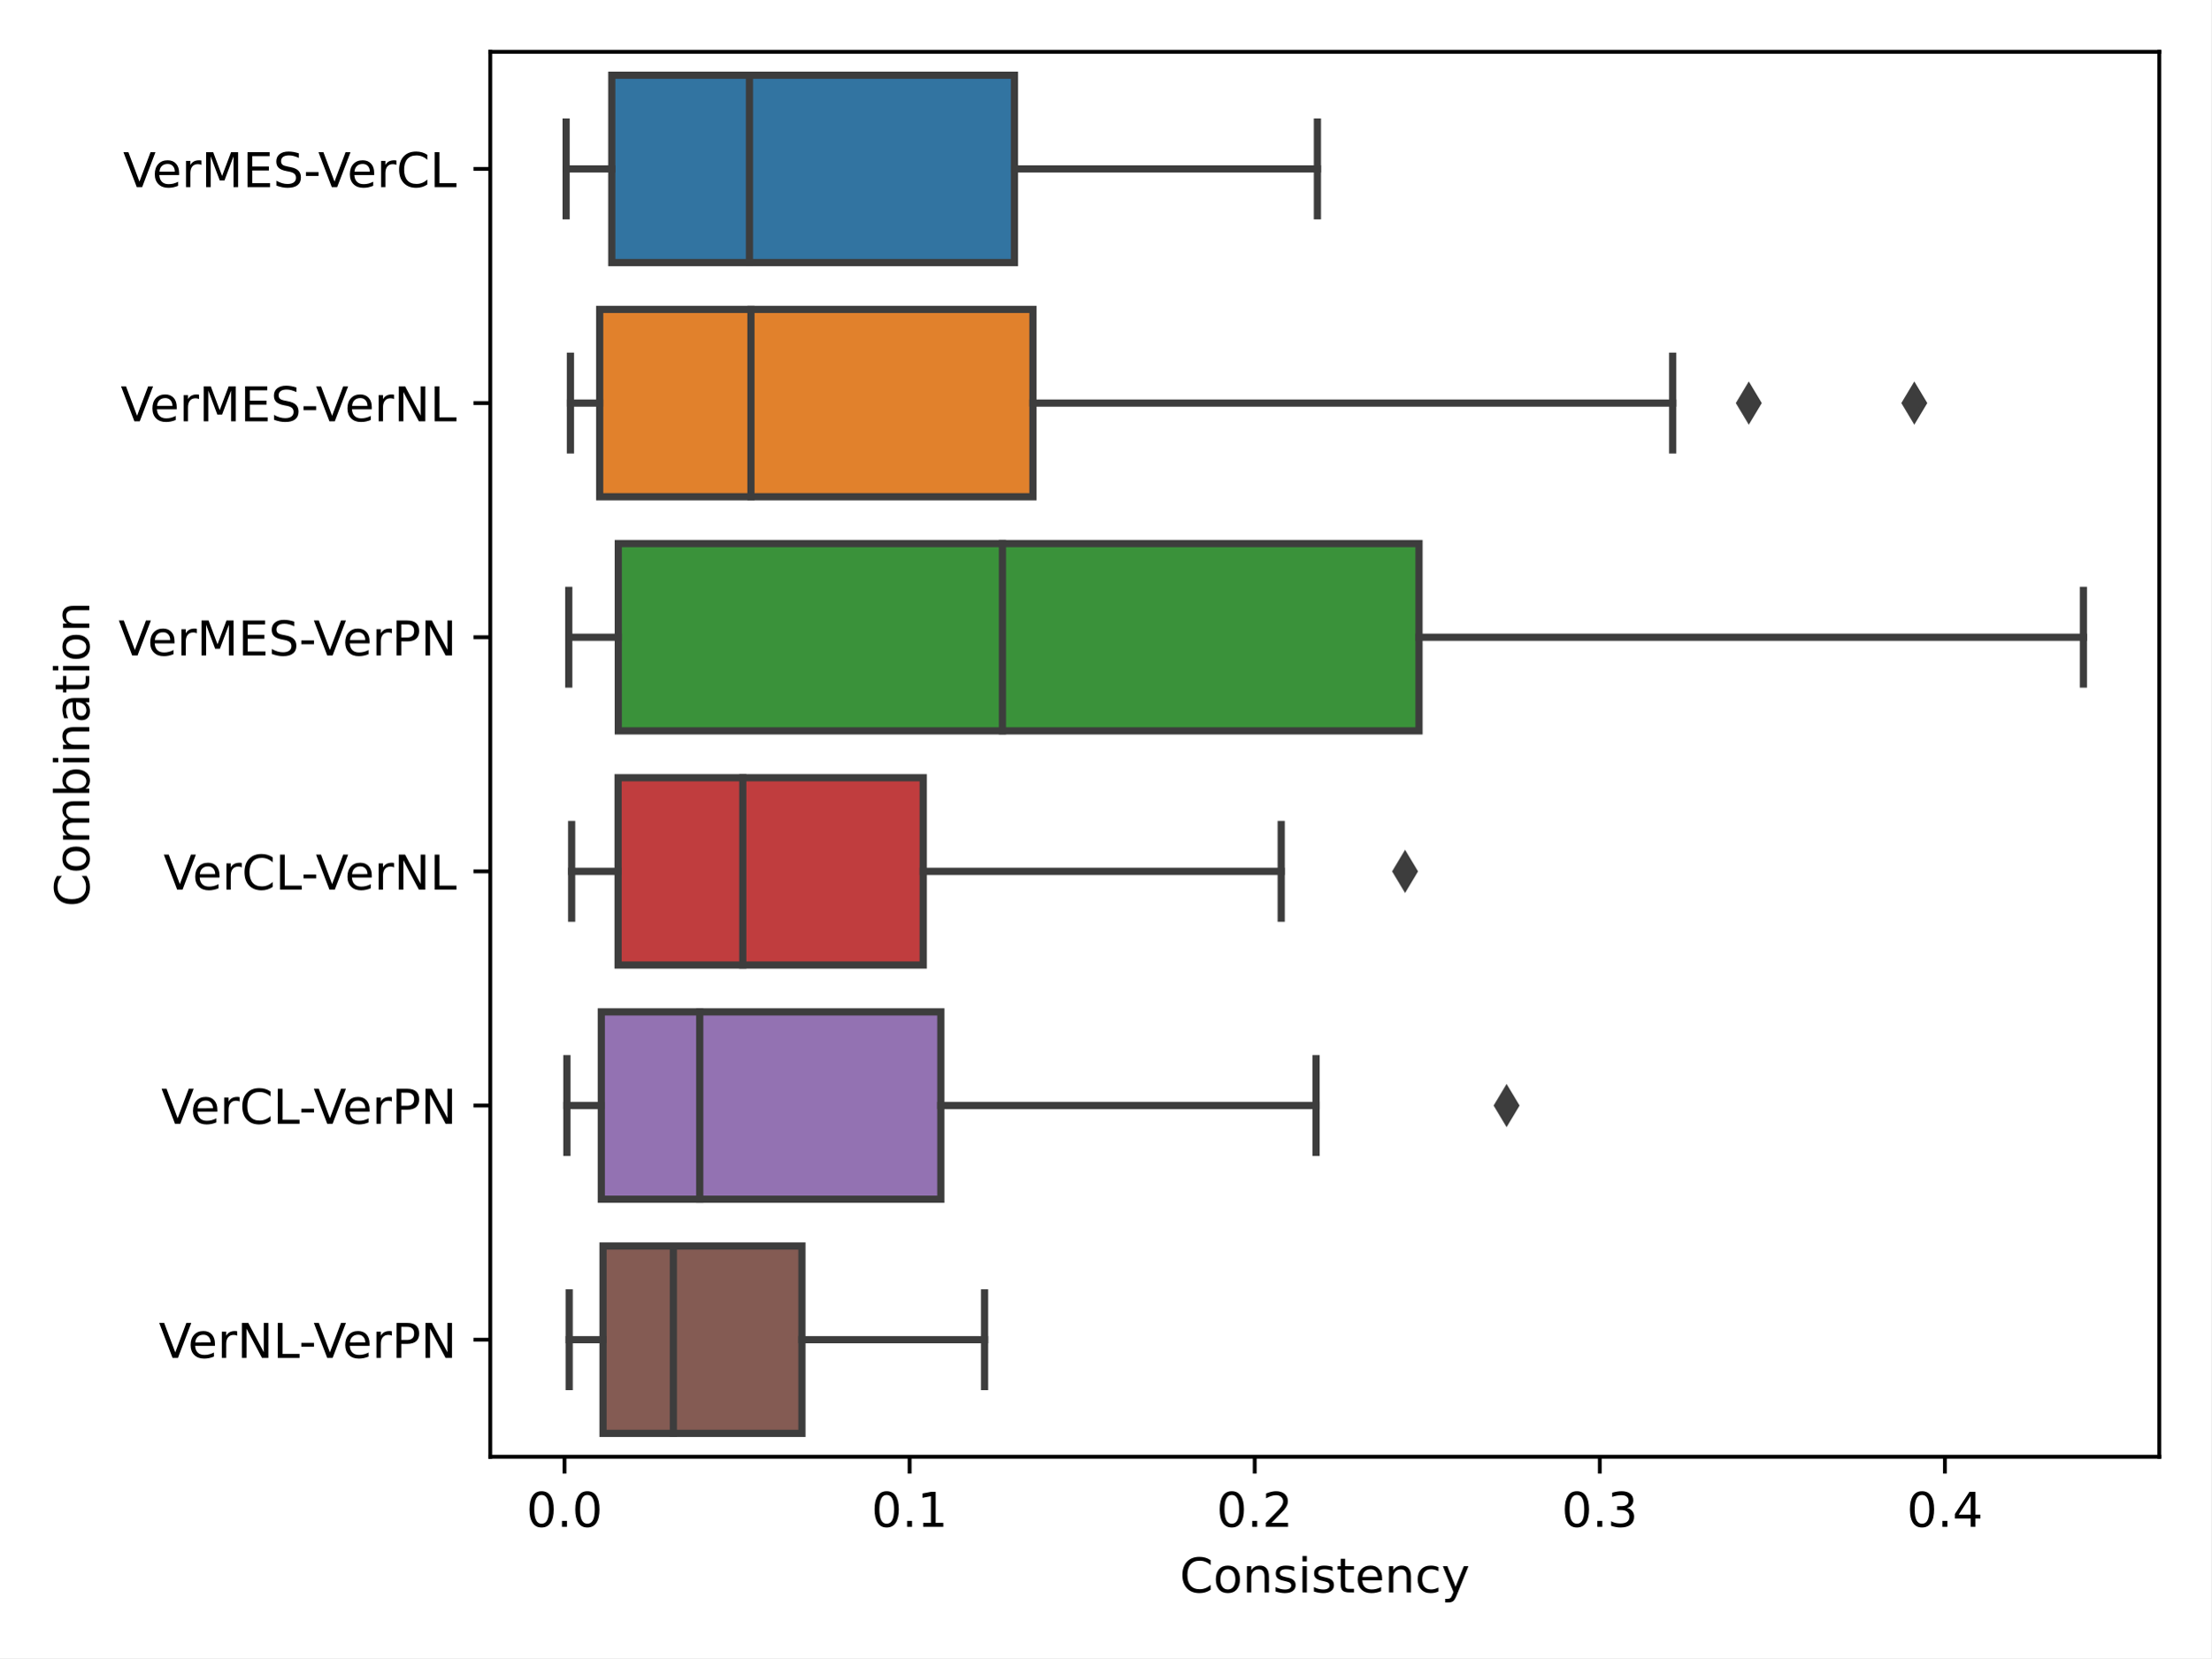
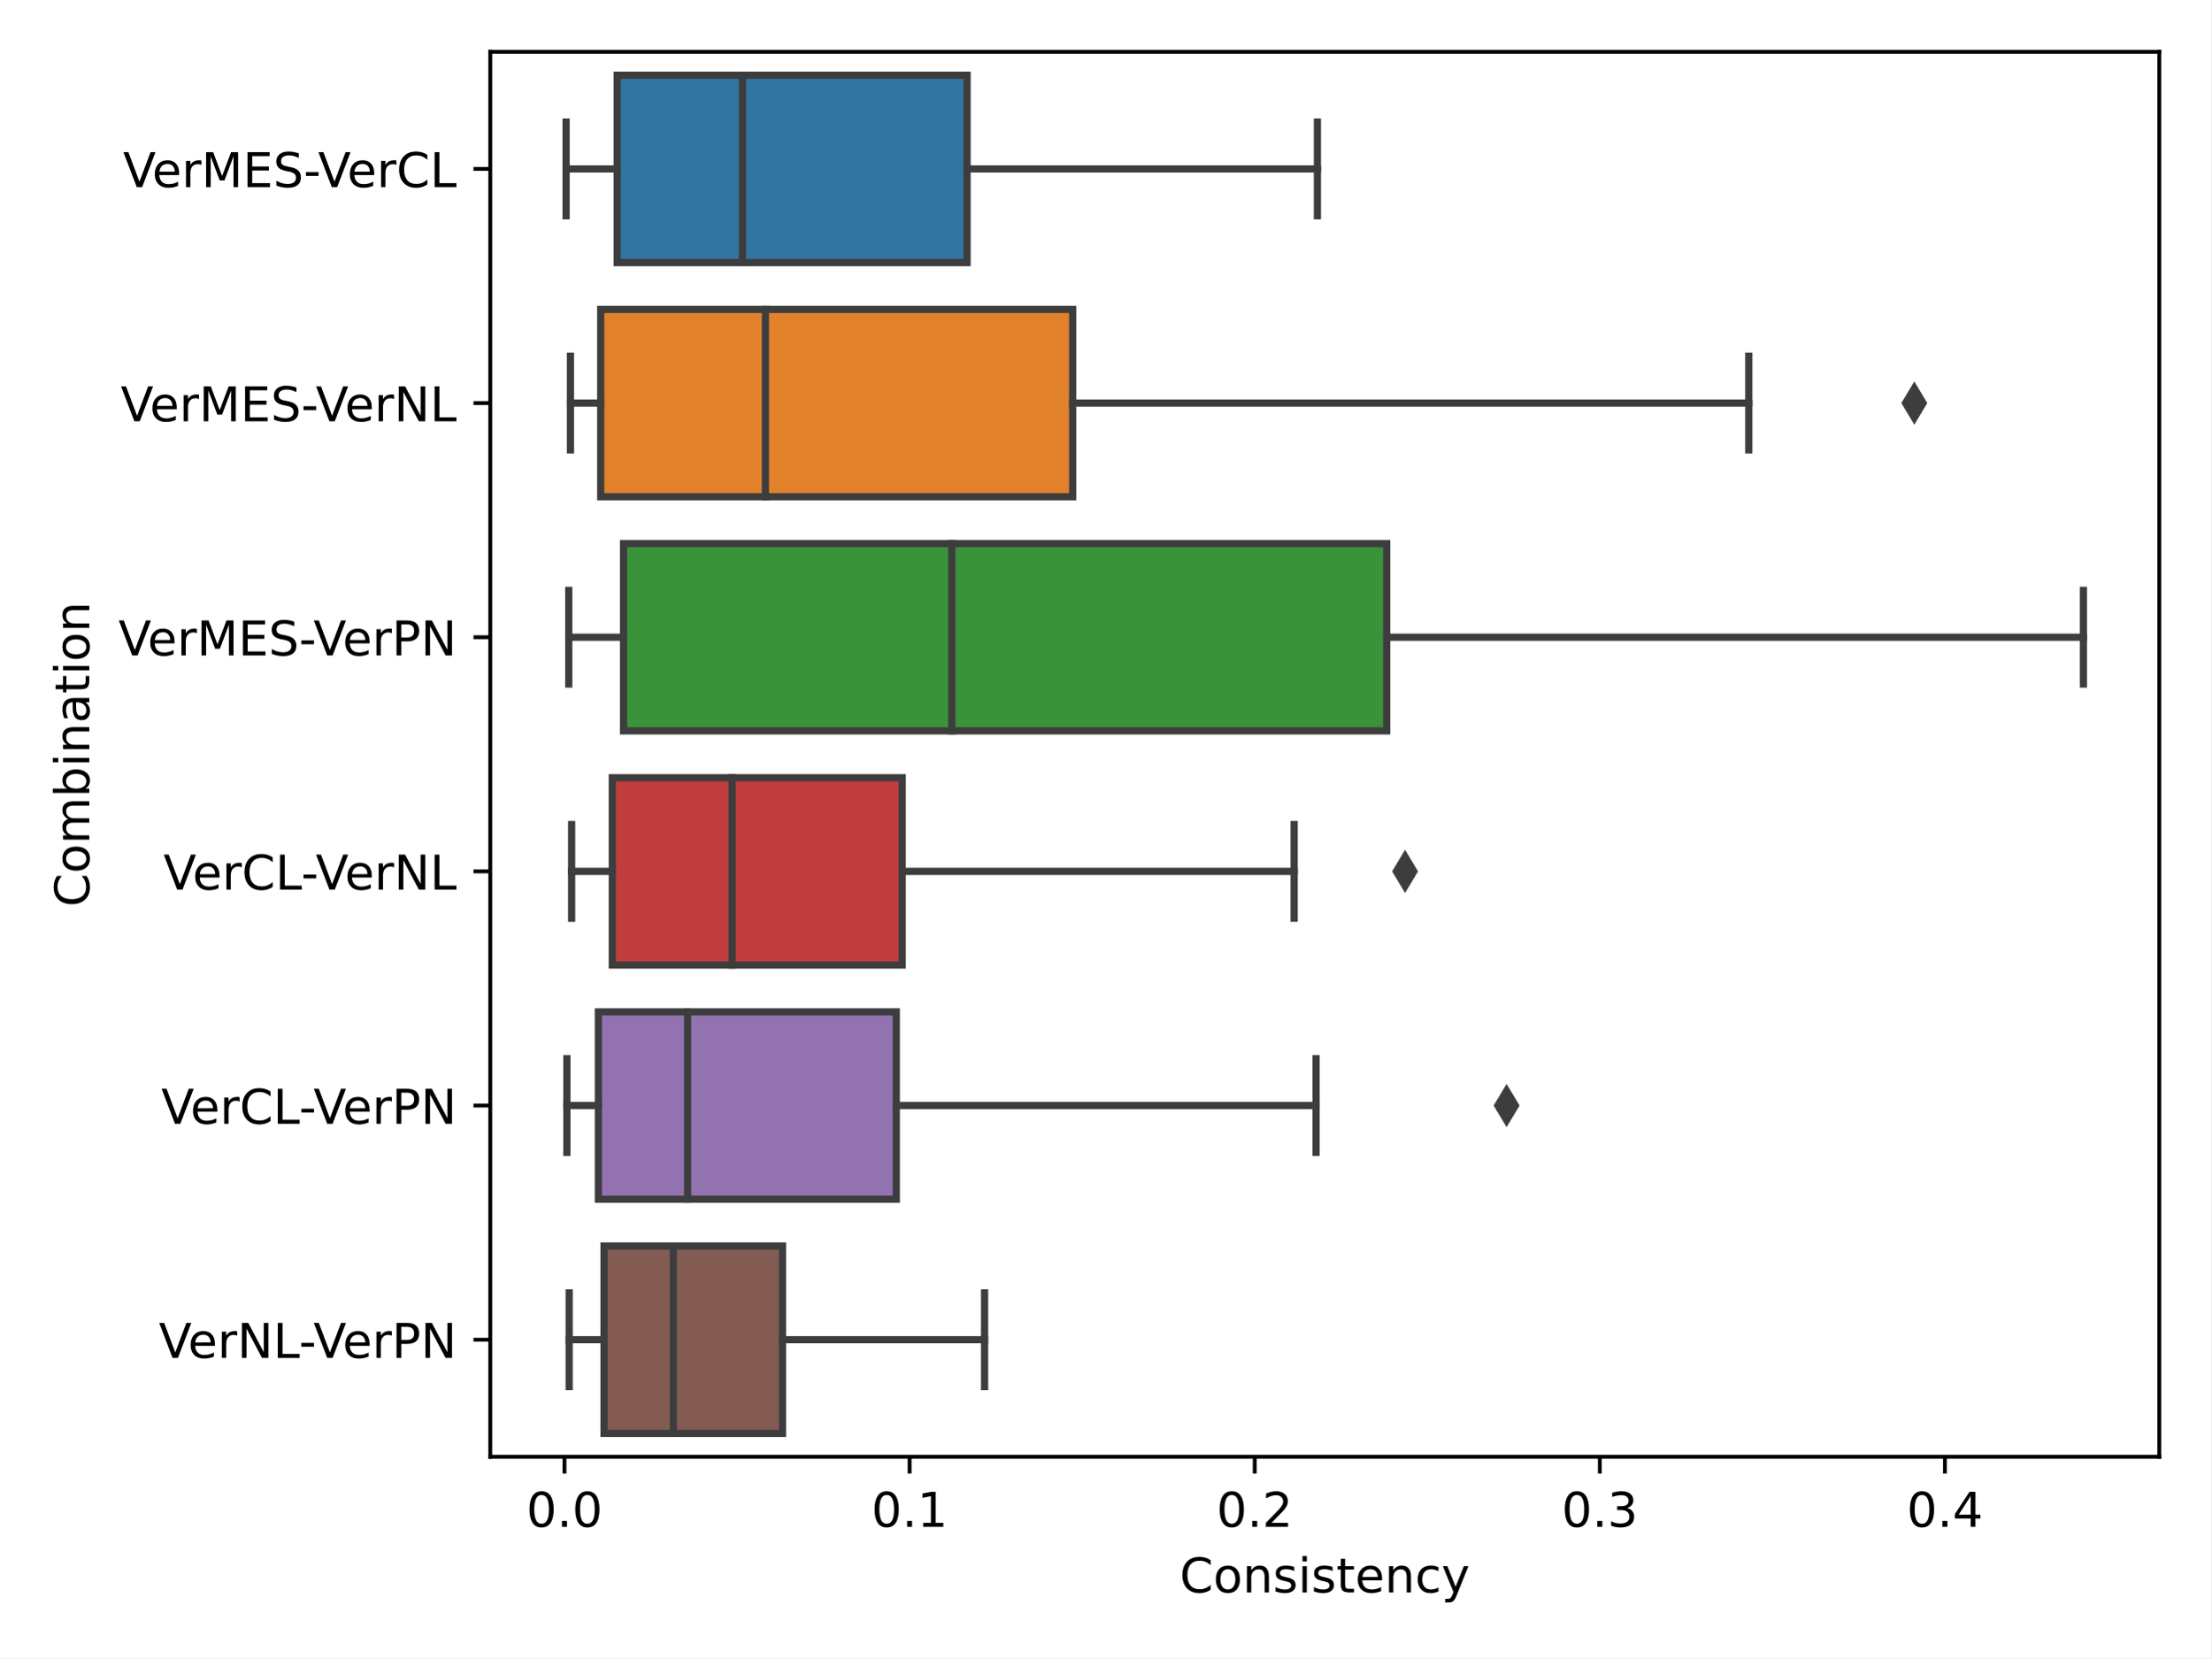
<svg xmlns="http://www.w3.org/2000/svg" xmlns:xlink="http://www.w3.org/1999/xlink" width="460.8pt" height="345.6pt" viewBox="0 0 460.8 345.6" version="1.1">
  <defs>
    <style type="text/css">*{stroke-linejoin: round; stroke-linecap: butt}</style>
  </defs>
  <g id="figure_1">
    <g id="patch_1">
      <path d="M 0 345.6  L 460.8 345.6  L 460.8 0  L 0 0  z " style="fill: #ffffff" />
    </g>
    <g id="axes_1">
      <g id="patch_2">
        <path d="M 102.17 303.64  L 450 303.64  L 450 10.8  L 102.17 10.8  z " style="fill: #ffffff" />
      </g>
      <g id="patch_3">
-         <path d="M 127.49 15.681  L 127.49 54.726  L 211.413 54.726  L 211.413 15.681  L 127.49 15.681  z " clip-path="url(#p54fb8f31ed)" style="fill: #3274a1; stroke: #3d3d3d; stroke-width: 1.5; stroke-linejoin: miter" />
+         <path d="M 128.618 15.681  L 128.618 54.726  L 201.542 54.726  L 201.542 15.681  L 128.618 15.681  z " clip-path="url(#p54fb8f31ed)" style="fill: #3274a1; stroke: #3d3d3d; stroke-width: 1.5; stroke-linejoin: miter" />
      </g>
      <g id="patch_4">
-         <path d="M 124.976 64.487  L 124.976 103.533  L 215.264 103.533  L 215.264 64.487  L 124.976 64.487  z " clip-path="url(#p54fb8f31ed)" style="fill: #e1812c; stroke: #3d3d3d; stroke-width: 1.5; stroke-linejoin: miter" />
+         <path d="M 125.188 64.487  L 125.188 103.533  L 223.544 103.533  L 223.544 64.487  L 125.188 64.487  z " clip-path="url(#p54fb8f31ed)" style="fill: #e1812c; stroke: #3d3d3d; stroke-width: 1.5; stroke-linejoin: miter" />
      </g>
      <g id="patch_5">
-         <path d="M 128.853 113.294  L 128.853 152.339  L 295.725 152.339  L 295.725 113.294  L 128.853 113.294  z " clip-path="url(#p54fb8f31ed)" style="fill: #3a923a; stroke: #3d3d3d; stroke-width: 1.5; stroke-linejoin: miter" />
+         <path d="M 129.942 113.294  L 129.942 152.339  L 288.988 152.339  L 288.988 113.294  L 129.942 113.294  z " clip-path="url(#p54fb8f31ed)" style="fill: #3a923a; stroke: #3d3d3d; stroke-width: 1.5; stroke-linejoin: miter" />
      </g>
      <g id="patch_6">
-         <path d="M 128.81 162.101  L 128.81 201.146  L 192.397 201.146  L 192.397 162.101  L 128.81 162.101  z " clip-path="url(#p54fb8f31ed)" style="fill: #c03d3e; stroke: #3d3d3d; stroke-width: 1.5; stroke-linejoin: miter" />
+         <path d="M 127.605 162.101  L 127.605 201.146  L 188.022 201.146  L 188.022 162.101  L 127.605 162.101  z " clip-path="url(#p54fb8f31ed)" style="fill: #c03d3e; stroke: #3d3d3d; stroke-width: 1.5; stroke-linejoin: miter" />
      </g>
      <g id="patch_7">
-         <path d="M 125.311 210.907  L 125.311 249.953  L 196.069 249.953  L 196.069 210.907  L 125.311 210.907  z " clip-path="url(#p54fb8f31ed)" style="fill: #9372b2; stroke: #3d3d3d; stroke-width: 1.5; stroke-linejoin: miter" />
+         <path d="M 124.698 210.907  L 124.698 249.953  L 186.789 249.953  L 186.789 210.907  L 124.698 210.907  z " clip-path="url(#p54fb8f31ed)" style="fill: #9372b2; stroke: #3d3d3d; stroke-width: 1.5; stroke-linejoin: miter" />
      </g>
      <g id="patch_8">
-         <path d="M 125.67 259.714  L 125.67 298.759  L 167.121 298.759  L 167.121 259.714  L 125.67 259.714  z " clip-path="url(#p54fb8f31ed)" style="fill: #845b53; stroke: #3d3d3d; stroke-width: 1.5; stroke-linejoin: miter" />
+         <path d="M 125.879 259.714  L 125.879 298.759  L 163.071 298.759  L 163.071 259.714  L 125.879 259.714  z " clip-path="url(#p54fb8f31ed)" style="fill: #845b53; stroke: #3d3d3d; stroke-width: 1.5; stroke-linejoin: miter" />
      </g>
      <g id="matplotlib.axis_1">
        <g id="xtick_1">
          <g id="line2d_1">
            <defs>
              <path id="m3385fdae1e" d="M 0 0  L 0 3.5  " style="stroke: #000000; stroke-width: 0.8" />
            </defs>
            <g>
              <use xlink:href="#m3385fdae1e" x="117.639" y="303.64" style="stroke: #000000; stroke-width: 0.8" />
            </g>
          </g>
          <g id="text_1">
            <g transform="translate(109.6876 318.2384) scale(0.1 -0.1)">
              <defs>
                <path id="DejaVuSans-30" d="M 2034 4250  Q 1547 4250 1301 3770  Q 1056 3291 1056 2328  Q 1056 1369 1301 889  Q 1547 409 2034 409  Q 2525 409 2770 889  Q 3016 1369 3016 2328  Q 3016 3291 2770 3770  Q 2525 4250 2034 4250  z M 2034 4750  Q 2819 4750 3233 4129  Q 3647 3509 3647 2328  Q 3647 1150 3233 529  Q 2819 -91 2034 -91  Q 1250 -91 836 529  Q 422 1150 422 2328  Q 422 3509 836 4129  Q 1250 4750 2034 4750  z " transform="scale(0.015625)" />
                <path id="DejaVuSans-2e" d="M 684 794  L 1344 794  L 1344 0  L 684 0  L 684 794  z " transform="scale(0.015625)" />
              </defs>
              <use xlink:href="#DejaVuSans-30" />
              <use xlink:href="#DejaVuSans-2e" x="63.623" />
              <use xlink:href="#DejaVuSans-30" x="95.41" />
            </g>
          </g>
        </g>
        <g id="xtick_2">
          <g id="line2d_2">
            <g>
              <use xlink:href="#m3385fdae1e" x="189.562" y="303.64" style="stroke: #000000; stroke-width: 0.8" />
            </g>
          </g>
          <g id="text_2">
            <g transform="translate(181.6104 318.2384) scale(0.1 -0.1)">
              <defs>
                <path id="DejaVuSans-31" d="M 794 531  L 1825 531  L 1825 4091  L 703 3866  L 703 4441  L 1819 4666  L 2450 4666  L 2450 531  L 3481 531  L 3481 0  L 794 0  L 794 531  z " transform="scale(0.015625)" />
              </defs>
              <use xlink:href="#DejaVuSans-30" />
              <use xlink:href="#DejaVuSans-2e" x="63.623" />
              <use xlink:href="#DejaVuSans-31" x="95.41" />
            </g>
          </g>
        </g>
        <g id="xtick_3">
          <g id="line2d_3">
            <g>
              <use xlink:href="#m3385fdae1e" x="261.485" y="303.64" style="stroke: #000000; stroke-width: 0.8" />
            </g>
          </g>
          <g id="text_3">
            <g transform="translate(253.5332 318.2384) scale(0.1 -0.1)">
              <defs>
                <path id="DejaVuSans-32" d="M 1228 531  L 3431 531  L 3431 0  L 469 0  L 469 531  Q 828 903 1448 1529  Q 2069 2156 2228 2338  Q 2531 2678 2651 2914  Q 2772 3150 2772 3378  Q 2772 3750 2511 3984  Q 2250 4219 1831 4219  Q 1534 4219 1204 4116  Q 875 4013 500 3803  L 500 4441  Q 881 4594 1212 4672  Q 1544 4750 1819 4750  Q 2544 4750 2975 4387  Q 3406 4025 3406 3419  Q 3406 3131 3298 2873  Q 3191 2616 2906 2266  Q 2828 2175 2409 1742  Q 1991 1309 1228 531  z " transform="scale(0.015625)" />
              </defs>
              <use xlink:href="#DejaVuSans-30" />
              <use xlink:href="#DejaVuSans-2e" x="63.623" />
              <use xlink:href="#DejaVuSans-32" x="95.41" />
            </g>
          </g>
        </g>
        <g id="xtick_4">
          <g id="line2d_4">
            <g>
              <use xlink:href="#m3385fdae1e" x="333.408" y="303.64" style="stroke: #000000; stroke-width: 0.8" />
            </g>
          </g>
          <g id="text_4">
            <g transform="translate(325.4561 318.2384) scale(0.1 -0.1)">
              <defs>
                <path id="DejaVuSans-33" d="M 2597 2516  Q 3050 2419 3304 2112  Q 3559 1806 3559 1356  Q 3559 666 3084 287  Q 2609 -91 1734 -91  Q 1441 -91 1130 -33  Q 819 25 488 141  L 488 750  Q 750 597 1062 519  Q 1375 441 1716 441  Q 2309 441 2620 675  Q 2931 909 2931 1356  Q 2931 1769 2642 2001  Q 2353 2234 1838 2234  L 1294 2234  L 1294 2753  L 1863 2753  Q 2328 2753 2575 2939  Q 2822 3125 2822 3475  Q 2822 3834 2567 4026  Q 2313 4219 1838 4219  Q 1578 4219 1281 4162  Q 984 4106 628 3988  L 628 4550  Q 988 4650 1302 4700  Q 1616 4750 1894 4750  Q 2613 4750 3031 4423  Q 3450 4097 3450 3541  Q 3450 3153 3228 2886  Q 3006 2619 2597 2516  z " transform="scale(0.015625)" />
              </defs>
              <use xlink:href="#DejaVuSans-30" />
              <use xlink:href="#DejaVuSans-2e" x="63.623" />
              <use xlink:href="#DejaVuSans-33" x="95.41" />
            </g>
          </g>
        </g>
        <g id="xtick_5">
          <g id="line2d_5">
            <g>
              <use xlink:href="#m3385fdae1e" x="405.33" y="303.64" style="stroke: #000000; stroke-width: 0.8" />
            </g>
          </g>
          <g id="text_5">
            <g transform="translate(397.3789 318.2384) scale(0.1 -0.1)">
              <defs>
                <path id="DejaVuSans-34" d="M 2419 4116  L 825 1625  L 2419 1625  L 2419 4116  z M 2253 4666  L 3047 4666  L 3047 1625  L 3713 1625  L 3713 1100  L 3047 1100  L 3047 0  L 2419 0  L 2419 1100  L 313 1100  L 313 1709  L 2253 4666  z " transform="scale(0.015625)" />
              </defs>
              <use xlink:href="#DejaVuSans-30" />
              <use xlink:href="#DejaVuSans-2e" x="63.623" />
              <use xlink:href="#DejaVuSans-34" x="95.41" />
            </g>
          </g>
        </g>
        <g id="text_6">
          <g transform="translate(245.853 331.9166) scale(0.1 -0.1)">
            <defs>
              <path id="DejaVuSans-43" d="M 4122 4306  L 4122 3641  Q 3803 3938 3442 4084  Q 3081 4231 2675 4231  Q 1875 4231 1450 3742  Q 1025 3253 1025 2328  Q 1025 1406 1450 917  Q 1875 428 2675 428  Q 3081 428 3442 575  Q 3803 722 4122 1019  L 4122 359  Q 3791 134 3420 21  Q 3050 -91 2638 -91  Q 1578 -91 968 557  Q 359 1206 359 2328  Q 359 3453 968 4101  Q 1578 4750 2638 4750  Q 3056 4750 3426 4639  Q 3797 4528 4122 4306  z " transform="scale(0.015625)" />
              <path id="DejaVuSans-6f" d="M 1959 3097  Q 1497 3097 1228 2736  Q 959 2375 959 1747  Q 959 1119 1226 758  Q 1494 397 1959 397  Q 2419 397 2687 759  Q 2956 1122 2956 1747  Q 2956 2369 2687 2733  Q 2419 3097 1959 3097  z M 1959 3584  Q 2709 3584 3137 3096  Q 3566 2609 3566 1747  Q 3566 888 3137 398  Q 2709 -91 1959 -91  Q 1206 -91 779 398  Q 353 888 353 1747  Q 353 2609 779 3096  Q 1206 3584 1959 3584  z " transform="scale(0.015625)" />
              <path id="DejaVuSans-6e" d="M 3513 2113  L 3513 0  L 2938 0  L 2938 2094  Q 2938 2591 2744 2837  Q 2550 3084 2163 3084  Q 1697 3084 1428 2787  Q 1159 2491 1159 1978  L 1159 0  L 581 0  L 581 3500  L 1159 3500  L 1159 2956  Q 1366 3272 1645 3428  Q 1925 3584 2291 3584  Q 2894 3584 3203 3211  Q 3513 2838 3513 2113  z " transform="scale(0.015625)" />
              <path id="DejaVuSans-73" d="M 2834 3397  L 2834 2853  Q 2591 2978 2328 3040  Q 2066 3103 1784 3103  Q 1356 3103 1142 2972  Q 928 2841 928 2578  Q 928 2378 1081 2264  Q 1234 2150 1697 2047  L 1894 2003  Q 2506 1872 2764 1633  Q 3022 1394 3022 966  Q 3022 478 2636 193  Q 2250 -91 1575 -91  Q 1294 -91 989 -36  Q 684 19 347 128  L 347 722  Q 666 556 975 473  Q 1284 391 1588 391  Q 1994 391 2212 530  Q 2431 669 2431 922  Q 2431 1156 2273 1281  Q 2116 1406 1581 1522  L 1381 1569  Q 847 1681 609 1914  Q 372 2147 372 2553  Q 372 3047 722 3315  Q 1072 3584 1716 3584  Q 2034 3584 2315 3537  Q 2597 3491 2834 3397  z " transform="scale(0.015625)" />
              <path id="DejaVuSans-69" d="M 603 3500  L 1178 3500  L 1178 0  L 603 0  L 603 3500  z M 603 4863  L 1178 4863  L 1178 4134  L 603 4134  L 603 4863  z " transform="scale(0.015625)" />
              <path id="DejaVuSans-74" d="M 1172 4494  L 1172 3500  L 2356 3500  L 2356 3053  L 1172 3053  L 1172 1153  Q 1172 725 1289 603  Q 1406 481 1766 481  L 2356 481  L 2356 0  L 1766 0  Q 1100 0 847 248  Q 594 497 594 1153  L 594 3053  L 172 3053  L 172 3500  L 594 3500  L 594 4494  L 1172 4494  z " transform="scale(0.015625)" />
              <path id="DejaVuSans-65" d="M 3597 1894  L 3597 1613  L 953 1613  Q 991 1019 1311 708  Q 1631 397 2203 397  Q 2534 397 2845 478  Q 3156 559 3463 722  L 3463 178  Q 3153 47 2828 -22  Q 2503 -91 2169 -91  Q 1331 -91 842 396  Q 353 884 353 1716  Q 353 2575 817 3079  Q 1281 3584 2069 3584  Q 2775 3584 3186 3129  Q 3597 2675 3597 1894  z M 3022 2063  Q 3016 2534 2758 2815  Q 2500 3097 2075 3097  Q 1594 3097 1305 2825  Q 1016 2553 972 2059  L 3022 2063  z " transform="scale(0.015625)" />
              <path id="DejaVuSans-63" d="M 3122 3366  L 3122 2828  Q 2878 2963 2633 3030  Q 2388 3097 2138 3097  Q 1578 3097 1268 2742  Q 959 2388 959 1747  Q 959 1106 1268 751  Q 1578 397 2138 397  Q 2388 397 2633 464  Q 2878 531 3122 666  L 3122 134  Q 2881 22 2623 -34  Q 2366 -91 2075 -91  Q 1284 -91 818 406  Q 353 903 353 1747  Q 353 2603 823 3093  Q 1294 3584 2113 3584  Q 2378 3584 2631 3529  Q 2884 3475 3122 3366  z " transform="scale(0.015625)" />
              <path id="DejaVuSans-79" d="M 2059 -325  Q 1816 -950 1584 -1140  Q 1353 -1331 966 -1331  L 506 -1331  L 506 -850  L 844 -850  Q 1081 -850 1212 -737  Q 1344 -625 1503 -206  L 1606 56  L 191 3500  L 800 3500  L 1894 763  L 2988 3500  L 3597 3500  L 2059 -325  z " transform="scale(0.015625)" />
            </defs>
            <use xlink:href="#DejaVuSans-43" />
            <use xlink:href="#DejaVuSans-6f" x="69.824" />
            <use xlink:href="#DejaVuSans-6e" x="131.006" />
            <use xlink:href="#DejaVuSans-73" x="194.385" />
            <use xlink:href="#DejaVuSans-69" x="246.484" />
            <use xlink:href="#DejaVuSans-73" x="274.268" />
            <use xlink:href="#DejaVuSans-74" x="326.367" />
            <use xlink:href="#DejaVuSans-65" x="365.576" />
            <use xlink:href="#DejaVuSans-6e" x="427.1" />
            <use xlink:href="#DejaVuSans-63" x="490.479" />
            <use xlink:href="#DejaVuSans-79" x="545.459" />
          </g>
        </g>
      </g>
      <g id="matplotlib.axis_2">
        <g id="ytick_1">
          <g id="line2d_6">
            <defs>
              <path id="ma600d9e374" d="M 0 0  L -3.5 0  " style="stroke: #000000; stroke-width: 0.8" />
            </defs>
            <g>
              <use xlink:href="#ma600d9e374" x="102.17" y="35.203" style="stroke: #000000; stroke-width: 0.8" />
            </g>
          </g>
          <g id="text_7">
            <g transform="translate(25.64031 39.00255) scale(0.1 -0.1)">
              <defs>
                <path id="DejaVuSans-56" d="M 1831 0  L 50 4666  L 709 4666  L 2188 738  L 3669 4666  L 4325 4666  L 2547 0  L 1831 0  z " transform="scale(0.015625)" />
                <path id="DejaVuSans-72" d="M 2631 2963  Q 2534 3019 2420 3045  Q 2306 3072 2169 3072  Q 1681 3072 1420 2755  Q 1159 2438 1159 1844  L 1159 0  L 581 0  L 581 3500  L 1159 3500  L 1159 2956  Q 1341 3275 1631 3429  Q 1922 3584 2338 3584  Q 2397 3584 2469 3576  Q 2541 3569 2628 3553  L 2631 2963  z " transform="scale(0.015625)" />
                <path id="DejaVuSans-4d" d="M 628 4666  L 1569 4666  L 2759 1491  L 3956 4666  L 4897 4666  L 4897 0  L 4281 0  L 4281 4097  L 3078 897  L 2444 897  L 1241 4097  L 1241 0  L 628 0  L 628 4666  z " transform="scale(0.015625)" />
                <path id="DejaVuSans-45" d="M 628 4666  L 3578 4666  L 3578 4134  L 1259 4134  L 1259 2753  L 3481 2753  L 3481 2222  L 1259 2222  L 1259 531  L 3634 531  L 3634 0  L 628 0  L 628 4666  z " transform="scale(0.015625)" />
                <path id="DejaVuSans-53" d="M 3425 4513  L 3425 3897  Q 3066 4069 2747 4153  Q 2428 4238 2131 4238  Q 1616 4238 1336 4038  Q 1056 3838 1056 3469  Q 1056 3159 1242 3001  Q 1428 2844 1947 2747  L 2328 2669  Q 3034 2534 3370 2195  Q 3706 1856 3706 1288  Q 3706 609 3251 259  Q 2797 -91 1919 -91  Q 1588 -91 1214 -16  Q 841 59 441 206  L 441 856  Q 825 641 1194 531  Q 1563 422 1919 422  Q 2459 422 2753 634  Q 3047 847 3047 1241  Q 3047 1584 2836 1778  Q 2625 1972 2144 2069  L 1759 2144  Q 1053 2284 737 2584  Q 422 2884 422 3419  Q 422 4038 858 4394  Q 1294 4750 2059 4750  Q 2388 4750 2728 4690  Q 3069 4631 3425 4513  z " transform="scale(0.015625)" />
                <path id="DejaVuSans-2d" d="M 313 2009  L 1997 2009  L 1997 1497  L 313 1497  L 313 2009  z " transform="scale(0.015625)" />
                <path id="DejaVuSans-4c" d="M 628 4666  L 1259 4666  L 1259 531  L 3531 531  L 3531 0  L 628 0  L 628 4666  z " transform="scale(0.015625)" />
              </defs>
              <use xlink:href="#DejaVuSans-56" />
              <use xlink:href="#DejaVuSans-65" x="60.658" />
              <use xlink:href="#DejaVuSans-72" x="122.182" />
              <use xlink:href="#DejaVuSans-4d" x="163.295" />
              <use xlink:href="#DejaVuSans-45" x="249.574" />
              <use xlink:href="#DejaVuSans-53" x="312.758" />
              <use xlink:href="#DejaVuSans-2d" x="376.234" />
              <use xlink:href="#DejaVuSans-56" x="406.443" />
              <use xlink:href="#DejaVuSans-65" x="467.102" />
              <use xlink:href="#DejaVuSans-72" x="528.625" />
              <use xlink:href="#DejaVuSans-43" x="569.738" />
              <use xlink:href="#DejaVuSans-4c" x="639.562" />
            </g>
          </g>
        </g>
        <g id="ytick_2">
          <g id="line2d_7">
            <g>
              <use xlink:href="#ma600d9e374" x="102.17" y="84.01" style="stroke: #000000; stroke-width: 0.8" />
            </g>
          </g>
          <g id="text_8">
            <g transform="translate(25.14187 87.80922) scale(0.1 -0.1)">
              <defs>
                <path id="DejaVuSans-4e" d="M 628 4666  L 1478 4666  L 3547 763  L 3547 4666  L 4159 4666  L 4159 0  L 3309 0  L 1241 3903  L 1241 0  L 628 0  L 628 4666  z " transform="scale(0.015625)" />
              </defs>
              <use xlink:href="#DejaVuSans-56" />
              <use xlink:href="#DejaVuSans-65" x="60.658" />
              <use xlink:href="#DejaVuSans-72" x="122.182" />
              <use xlink:href="#DejaVuSans-4d" x="163.295" />
              <use xlink:href="#DejaVuSans-45" x="249.574" />
              <use xlink:href="#DejaVuSans-53" x="312.758" />
              <use xlink:href="#DejaVuSans-2d" x="376.234" />
              <use xlink:href="#DejaVuSans-56" x="406.443" />
              <use xlink:href="#DejaVuSans-65" x="467.102" />
              <use xlink:href="#DejaVuSans-72" x="528.625" />
              <use xlink:href="#DejaVuSans-4e" x="569.738" />
              <use xlink:href="#DejaVuSans-4c" x="644.543" />
            </g>
          </g>
        </g>
        <g id="ytick_3">
          <g id="line2d_8">
            <g>
              <use xlink:href="#ma600d9e374" x="102.17" y="132.817" style="stroke: #000000; stroke-width: 0.8" />
            </g>
          </g>
          <g id="text_9">
            <g transform="translate(24.68406 136.6159) scale(0.1 -0.1)">
              <defs>
                <path id="DejaVuSans-50" d="M 1259 4147  L 1259 2394  L 2053 2394  Q 2494 2394 2734 2622  Q 2975 2850 2975 3272  Q 2975 3691 2734 3919  Q 2494 4147 2053 4147  L 1259 4147  z M 628 4666  L 2053 4666  Q 2838 4666 3239 4311  Q 3641 3956 3641 3272  Q 3641 2581 3239 2228  Q 2838 1875 2053 1875  L 1259 1875  L 1259 0  L 628 0  L 628 4666  z " transform="scale(0.015625)" />
              </defs>
              <use xlink:href="#DejaVuSans-56" />
              <use xlink:href="#DejaVuSans-65" x="60.658" />
              <use xlink:href="#DejaVuSans-72" x="122.182" />
              <use xlink:href="#DejaVuSans-4d" x="163.295" />
              <use xlink:href="#DejaVuSans-45" x="249.574" />
              <use xlink:href="#DejaVuSans-53" x="312.758" />
              <use xlink:href="#DejaVuSans-2d" x="376.234" />
              <use xlink:href="#DejaVuSans-56" x="406.443" />
              <use xlink:href="#DejaVuSans-65" x="467.102" />
              <use xlink:href="#DejaVuSans-72" x="528.625" />
              <use xlink:href="#DejaVuSans-50" x="569.738" />
              <use xlink:href="#DejaVuSans-4e" x="630.041" />
            </g>
          </g>
        </g>
        <g id="ytick_4">
          <g id="line2d_9">
            <g>
              <use xlink:href="#ma600d9e374" x="102.17" y="181.623" style="stroke: #000000; stroke-width: 0.8" />
            </g>
          </g>
          <g id="text_10">
            <g transform="translate(34.0575 185.4226) scale(0.1 -0.1)">
              <use xlink:href="#DejaVuSans-56" />
              <use xlink:href="#DejaVuSans-65" x="60.658" />
              <use xlink:href="#DejaVuSans-72" x="122.182" />
              <use xlink:href="#DejaVuSans-43" x="163.295" />
              <use xlink:href="#DejaVuSans-4c" x="233.119" />
              <use xlink:href="#DejaVuSans-2d" x="287.082" />
              <use xlink:href="#DejaVuSans-56" x="317.291" />
              <use xlink:href="#DejaVuSans-65" x="377.949" />
              <use xlink:href="#DejaVuSans-72" x="439.473" />
              <use xlink:href="#DejaVuSans-4e" x="480.586" />
              <use xlink:href="#DejaVuSans-4c" x="555.391" />
            </g>
          </g>
        </g>
        <g id="ytick_5">
          <g id="line2d_10">
            <g>
              <use xlink:href="#ma600d9e374" x="102.17" y="230.43" style="stroke: #000000; stroke-width: 0.8" />
            </g>
          </g>
          <g id="text_11">
            <g transform="translate(33.59969 234.2292) scale(0.1 -0.1)">
              <use xlink:href="#DejaVuSans-56" />
              <use xlink:href="#DejaVuSans-65" x="60.658" />
              <use xlink:href="#DejaVuSans-72" x="122.182" />
              <use xlink:href="#DejaVuSans-43" x="163.295" />
              <use xlink:href="#DejaVuSans-4c" x="233.119" />
              <use xlink:href="#DejaVuSans-2d" x="287.082" />
              <use xlink:href="#DejaVuSans-56" x="317.291" />
              <use xlink:href="#DejaVuSans-65" x="377.949" />
              <use xlink:href="#DejaVuSans-72" x="439.473" />
              <use xlink:href="#DejaVuSans-50" x="480.586" />
              <use xlink:href="#DejaVuSans-4e" x="540.889" />
            </g>
          </g>
        </g>
        <g id="ytick_6">
          <g id="line2d_11">
            <g>
              <use xlink:href="#ma600d9e374" x="102.17" y="279.237" style="stroke: #000000; stroke-width: 0.8" />
            </g>
          </g>
          <g id="text_12">
            <g transform="translate(33.10125 283.0359) scale(0.1 -0.1)">
              <use xlink:href="#DejaVuSans-56" />
              <use xlink:href="#DejaVuSans-65" x="60.658" />
              <use xlink:href="#DejaVuSans-72" x="122.182" />
              <use xlink:href="#DejaVuSans-4e" x="163.295" />
              <use xlink:href="#DejaVuSans-4c" x="238.1" />
              <use xlink:href="#DejaVuSans-2d" x="292.062" />
              <use xlink:href="#DejaVuSans-56" x="322.271" />
              <use xlink:href="#DejaVuSans-65" x="382.93" />
              <use xlink:href="#DejaVuSans-72" x="444.453" />
              <use xlink:href="#DejaVuSans-50" x="485.566" />
              <use xlink:href="#DejaVuSans-4e" x="545.869" />
            </g>
          </g>
        </g>
        <g id="text_13">
          <g transform="translate(18.60438 189.0145) rotate(-90) scale(0.1 -0.1)">
            <defs>
              <path id="DejaVuSans-6d" d="M 3328 2828  Q 3544 3216 3844 3400  Q 4144 3584 4550 3584  Q 5097 3584 5394 3201  Q 5691 2819 5691 2113  L 5691 0  L 5113 0  L 5113 2094  Q 5113 2597 4934 2840  Q 4756 3084 4391 3084  Q 3944 3084 3684 2787  Q 3425 2491 3425 1978  L 3425 0  L 2847 0  L 2847 2094  Q 2847 2600 2669 2842  Q 2491 3084 2119 3084  Q 1678 3084 1418 2786  Q 1159 2488 1159 1978  L 1159 0  L 581 0  L 581 3500  L 1159 3500  L 1159 2956  Q 1356 3278 1631 3431  Q 1906 3584 2284 3584  Q 2666 3584 2933 3390  Q 3200 3197 3328 2828  z " transform="scale(0.015625)" />
              <path id="DejaVuSans-62" d="M 3116 1747  Q 3116 2381 2855 2742  Q 2594 3103 2138 3103  Q 1681 3103 1420 2742  Q 1159 2381 1159 1747  Q 1159 1113 1420 752  Q 1681 391 2138 391  Q 2594 391 2855 752  Q 3116 1113 3116 1747  z M 1159 2969  Q 1341 3281 1617 3432  Q 1894 3584 2278 3584  Q 2916 3584 3314 3078  Q 3713 2572 3713 1747  Q 3713 922 3314 415  Q 2916 -91 2278 -91  Q 1894 -91 1617 61  Q 1341 213 1159 525  L 1159 0  L 581 0  L 581 4863  L 1159 4863  L 1159 2969  z " transform="scale(0.015625)" />
              <path id="DejaVuSans-61" d="M 2194 1759  Q 1497 1759 1228 1600  Q 959 1441 959 1056  Q 959 750 1161 570  Q 1363 391 1709 391  Q 2188 391 2477 730  Q 2766 1069 2766 1631  L 2766 1759  L 2194 1759  z M 3341 1997  L 3341 0  L 2766 0  L 2766 531  Q 2569 213 2275 61  Q 1981 -91 1556 -91  Q 1019 -91 701 211  Q 384 513 384 1019  Q 384 1609 779 1909  Q 1175 2209 1959 2209  L 2766 2209  L 2766 2266  Q 2766 2663 2505 2880  Q 2244 3097 1772 3097  Q 1472 3097 1187 3025  Q 903 2953 641 2809  L 641 3341  Q 956 3463 1253 3523  Q 1550 3584 1831 3584  Q 2591 3584 2966 3190  Q 3341 2797 3341 1997  z " transform="scale(0.015625)" />
            </defs>
            <use xlink:href="#DejaVuSans-43" />
            <use xlink:href="#DejaVuSans-6f" x="69.824" />
            <use xlink:href="#DejaVuSans-6d" x="131.006" />
            <use xlink:href="#DejaVuSans-62" x="228.418" />
            <use xlink:href="#DejaVuSans-69" x="291.895" />
            <use xlink:href="#DejaVuSans-6e" x="319.678" />
            <use xlink:href="#DejaVuSans-61" x="383.057" />
            <use xlink:href="#DejaVuSans-74" x="444.336" />
            <use xlink:href="#DejaVuSans-69" x="483.545" />
            <use xlink:href="#DejaVuSans-6f" x="511.328" />
            <use xlink:href="#DejaVuSans-6e" x="572.51" />
          </g>
        </g>
      </g>
      <g id="line2d_12">
-         <path d="M 127.49 35.203  L 117.98 35.203  " clip-path="url(#p54fb8f31ed)" style="fill: none; stroke: #3d3d3d; stroke-width: 1.5; stroke-linecap: square" />
+         <path d="M 128.618 35.203  L 117.98 35.203  " clip-path="url(#p54fb8f31ed)" style="fill: none; stroke: #3d3d3d; stroke-width: 1.5; stroke-linecap: square" />
      </g>
      <g id="line2d_13">
-         <path d="M 211.413 35.203  L 274.549 35.203  " clip-path="url(#p54fb8f31ed)" style="fill: none; stroke: #3d3d3d; stroke-width: 1.5; stroke-linecap: square" />
+         <path d="M 201.542 35.203  L 274.549 35.203  " clip-path="url(#p54fb8f31ed)" style="fill: none; stroke: #3d3d3d; stroke-width: 1.5; stroke-linecap: square" />
      </g>
      <g id="line2d_14">
        <path d="M 117.98 25.442  L 117.98 44.965  " clip-path="url(#p54fb8f31ed)" style="fill: none; stroke: #3d3d3d; stroke-width: 1.5; stroke-linecap: square" />
      </g>
      <g id="line2d_15">
        <path d="M 274.549 25.442  L 274.549 44.965  " clip-path="url(#p54fb8f31ed)" style="fill: none; stroke: #3d3d3d; stroke-width: 1.5; stroke-linecap: square" />
      </g>
      <g id="line2d_16" />
      <g id="line2d_17">
-         <path d="M 124.976 84.01  L 118.874 84.01  " clip-path="url(#p54fb8f31ed)" style="fill: none; stroke: #3d3d3d; stroke-width: 1.5; stroke-linecap: square" />
+         <path d="M 125.188 84.01  L 118.874 84.01  " clip-path="url(#p54fb8f31ed)" style="fill: none; stroke: #3d3d3d; stroke-width: 1.5; stroke-linecap: square" />
      </g>
      <g id="line2d_18">
-         <path d="M 215.264 84.01  L 348.594 84.01  " clip-path="url(#p54fb8f31ed)" style="fill: none; stroke: #3d3d3d; stroke-width: 1.5; stroke-linecap: square" />
+         <path d="M 223.544 84.01  L 364.456 84.01  " clip-path="url(#p54fb8f31ed)" style="fill: none; stroke: #3d3d3d; stroke-width: 1.5; stroke-linecap: square" />
      </g>
      <g id="line2d_19">
        <path d="M 118.874 74.249  L 118.874 93.771  " clip-path="url(#p54fb8f31ed)" style="fill: none; stroke: #3d3d3d; stroke-width: 1.5; stroke-linecap: square" />
      </g>
      <g id="line2d_20">
-         <path d="M 348.594 74.249  L 348.594 93.771  " clip-path="url(#p54fb8f31ed)" style="fill: none; stroke: #3d3d3d; stroke-width: 1.5; stroke-linecap: square" />
+         <path d="M 364.456 74.249  L 364.456 93.771  " clip-path="url(#p54fb8f31ed)" style="fill: none; stroke: #3d3d3d; stroke-width: 1.5; stroke-linecap: square" />
      </g>
      <g id="line2d_21">
        <defs>
          <path id="m41f2aa8207" d="M -0 3.536  L 2.121 0  L -0 -3.536  L -2.121 -0  z " style="stroke: #3d3d3d; stroke-linejoin: miter" />
        </defs>
        <g clip-path="url(#p54fb8f31ed)">
-           <use xlink:href="#m41f2aa8207" x="364.456" y="84.01" style="fill: #3d3d3d; stroke: #3d3d3d; stroke-linejoin: miter" />
          <use xlink:href="#m41f2aa8207" x="398.95" y="84.01" style="fill: #3d3d3d; stroke: #3d3d3d; stroke-linejoin: miter" />
        </g>
      </g>
      <g id="line2d_22">
-         <path d="M 128.853 132.817  L 118.53 132.817  " clip-path="url(#p54fb8f31ed)" style="fill: none; stroke: #3d3d3d; stroke-width: 1.5; stroke-linecap: square" />
+         <path d="M 129.942 132.817  L 118.53 132.817  " clip-path="url(#p54fb8f31ed)" style="fill: none; stroke: #3d3d3d; stroke-width: 1.5; stroke-linecap: square" />
      </g>
      <g id="line2d_23">
-         <path d="M 295.725 132.817  L 434.19 132.817  " clip-path="url(#p54fb8f31ed)" style="fill: none; stroke: #3d3d3d; stroke-width: 1.5; stroke-linecap: square" />
+         <path d="M 288.988 132.817  L 434.19 132.817  " clip-path="url(#p54fb8f31ed)" style="fill: none; stroke: #3d3d3d; stroke-width: 1.5; stroke-linecap: square" />
      </g>
      <g id="line2d_24">
        <path d="M 118.53 123.055  L 118.53 142.578  " clip-path="url(#p54fb8f31ed)" style="fill: none; stroke: #3d3d3d; stroke-width: 1.5; stroke-linecap: square" />
      </g>
      <g id="line2d_25">
        <path d="M 434.19 123.055  L 434.19 142.578  " clip-path="url(#p54fb8f31ed)" style="fill: none; stroke: #3d3d3d; stroke-width: 1.5; stroke-linecap: square" />
      </g>
      <g id="line2d_26" />
      <g id="line2d_27">
-         <path d="M 128.81 181.623  L 119.134 181.623  " clip-path="url(#p54fb8f31ed)" style="fill: none; stroke: #3d3d3d; stroke-width: 1.5; stroke-linecap: square" />
+         <path d="M 127.605 181.623  L 119.134 181.623  " clip-path="url(#p54fb8f31ed)" style="fill: none; stroke: #3d3d3d; stroke-width: 1.5; stroke-linecap: square" />
      </g>
      <g id="line2d_28">
-         <path d="M 192.397 181.623  L 267.005 181.623  " clip-path="url(#p54fb8f31ed)" style="fill: none; stroke: #3d3d3d; stroke-width: 1.5; stroke-linecap: square" />
+         <path d="M 188.022 181.623  L 269.702 181.623  " clip-path="url(#p54fb8f31ed)" style="fill: none; stroke: #3d3d3d; stroke-width: 1.5; stroke-linecap: square" />
      </g>
      <g id="line2d_29">
        <path d="M 119.134 171.862  L 119.134 191.385  " clip-path="url(#p54fb8f31ed)" style="fill: none; stroke: #3d3d3d; stroke-width: 1.5; stroke-linecap: square" />
      </g>
      <g id="line2d_30">
-         <path d="M 267.005 171.862  L 267.005 191.385  " clip-path="url(#p54fb8f31ed)" style="fill: none; stroke: #3d3d3d; stroke-width: 1.5; stroke-linecap: square" />
+         <path d="M 269.702 171.862  L 269.702 191.385  " clip-path="url(#p54fb8f31ed)" style="fill: none; stroke: #3d3d3d; stroke-width: 1.5; stroke-linecap: square" />
      </g>
      <g id="line2d_31">
        <g clip-path="url(#p54fb8f31ed)">
          <use xlink:href="#m41f2aa8207" x="292.822" y="181.623" style="fill: #3d3d3d; stroke: #3d3d3d; stroke-linejoin: miter" />
        </g>
      </g>
      <g id="line2d_32">
-         <path d="M 125.311 230.43  L 118.132 230.43  " clip-path="url(#p54fb8f31ed)" style="fill: none; stroke: #3d3d3d; stroke-width: 1.5; stroke-linecap: square" />
+         <path d="M 124.698 230.43  L 118.132 230.43  " clip-path="url(#p54fb8f31ed)" style="fill: none; stroke: #3d3d3d; stroke-width: 1.5; stroke-linecap: square" />
      </g>
      <g id="line2d_33">
-         <path d="M 196.069 230.43  L 274.272 230.43  " clip-path="url(#p54fb8f31ed)" style="fill: none; stroke: #3d3d3d; stroke-width: 1.5; stroke-linecap: square" />
+         <path d="M 186.789 230.43  L 274.272 230.43  " clip-path="url(#p54fb8f31ed)" style="fill: none; stroke: #3d3d3d; stroke-width: 1.5; stroke-linecap: square" />
      </g>
      <g id="line2d_34">
        <path d="M 118.132 220.669  L 118.132 240.191  " clip-path="url(#p54fb8f31ed)" style="fill: none; stroke: #3d3d3d; stroke-width: 1.5; stroke-linecap: square" />
      </g>
      <g id="line2d_35">
        <path d="M 274.272 220.669  L 274.272 240.191  " clip-path="url(#p54fb8f31ed)" style="fill: none; stroke: #3d3d3d; stroke-width: 1.5; stroke-linecap: square" />
      </g>
      <g id="line2d_36">
        <g clip-path="url(#p54fb8f31ed)">
          <use xlink:href="#m41f2aa8207" x="313.98" y="230.43" style="fill: #3d3d3d; stroke: #3d3d3d; stroke-linejoin: miter" />
        </g>
      </g>
      <g id="line2d_37">
-         <path d="M 125.67 279.237  L 118.619 279.237  " clip-path="url(#p54fb8f31ed)" style="fill: none; stroke: #3d3d3d; stroke-width: 1.5; stroke-linecap: square" />
+         <path d="M 125.879 279.237  L 118.619 279.237  " clip-path="url(#p54fb8f31ed)" style="fill: none; stroke: #3d3d3d; stroke-width: 1.5; stroke-linecap: square" />
      </g>
      <g id="line2d_38">
-         <path d="M 167.121 279.237  L 205.189 279.237  " clip-path="url(#p54fb8f31ed)" style="fill: none; stroke: #3d3d3d; stroke-width: 1.5; stroke-linecap: square" />
+         <path d="M 163.071 279.237  L 205.189 279.237  " clip-path="url(#p54fb8f31ed)" style="fill: none; stroke: #3d3d3d; stroke-width: 1.5; stroke-linecap: square" />
      </g>
      <g id="line2d_39">
        <path d="M 118.619 269.475  L 118.619 288.998  " clip-path="url(#p54fb8f31ed)" style="fill: none; stroke: #3d3d3d; stroke-width: 1.5; stroke-linecap: square" />
      </g>
      <g id="line2d_40">
        <path d="M 205.189 269.475  L 205.189 288.998  " clip-path="url(#p54fb8f31ed)" style="fill: none; stroke: #3d3d3d; stroke-width: 1.5; stroke-linecap: square" />
      </g>
      <g id="line2d_41" />
      <g id="line2d_42">
-         <path d="M 156.188 15.681  L 156.188 54.726  " clip-path="url(#p54fb8f31ed)" style="fill: none; stroke: #3d3d3d; stroke-width: 1.5; stroke-linecap: square" />
+         <path d="M 154.747 15.681  L 154.747 54.726  " clip-path="url(#p54fb8f31ed)" style="fill: none; stroke: #3d3d3d; stroke-width: 1.5; stroke-linecap: square" />
      </g>
      <g id="line2d_43">
-         <path d="M 156.496 64.487  L 156.496 103.533  " clip-path="url(#p54fb8f31ed)" style="fill: none; stroke: #3d3d3d; stroke-width: 1.5; stroke-linecap: square" />
+         <path d="M 159.513 64.487  L 159.513 103.533  " clip-path="url(#p54fb8f31ed)" style="fill: none; stroke: #3d3d3d; stroke-width: 1.5; stroke-linecap: square" />
      </g>
      <g id="line2d_44">
-         <path d="M 208.91 113.294  L 208.91 152.339  " clip-path="url(#p54fb8f31ed)" style="fill: none; stroke: #3d3d3d; stroke-width: 1.5; stroke-linecap: square" />
+         <path d="M 198.359 113.294  L 198.359 152.339  " clip-path="url(#p54fb8f31ed)" style="fill: none; stroke: #3d3d3d; stroke-width: 1.5; stroke-linecap: square" />
      </g>
      <g id="line2d_45">
-         <path d="M 154.792 162.101  L 154.792 201.146  " clip-path="url(#p54fb8f31ed)" style="fill: none; stroke: #3d3d3d; stroke-width: 1.5; stroke-linecap: square" />
+         <path d="M 152.577 162.101  L 152.577 201.146  " clip-path="url(#p54fb8f31ed)" style="fill: none; stroke: #3d3d3d; stroke-width: 1.5; stroke-linecap: square" />
      </g>
      <g id="line2d_46">
-         <path d="M 145.827 210.907  L 145.827 249.953  " clip-path="url(#p54fb8f31ed)" style="fill: none; stroke: #3d3d3d; stroke-width: 1.5; stroke-linecap: square" />
+         <path d="M 143.303 210.907  L 143.303 249.953  " clip-path="url(#p54fb8f31ed)" style="fill: none; stroke: #3d3d3d; stroke-width: 1.5; stroke-linecap: square" />
      </g>
      <g id="line2d_47">
        <path d="M 140.329 259.714  L 140.329 298.759  " clip-path="url(#p54fb8f31ed)" style="fill: none; stroke: #3d3d3d; stroke-width: 1.5; stroke-linecap: square" />
      </g>
      <g id="patch_9">
        <path d="M 102.17 303.64  L 102.17 10.8  " style="fill: none; stroke: #000000; stroke-width: 0.8; stroke-linejoin: miter; stroke-linecap: square" />
      </g>
      <g id="patch_10">
        <path d="M 450 303.64  L 450 10.8  " style="fill: none; stroke: #000000; stroke-width: 0.8; stroke-linejoin: miter; stroke-linecap: square" />
      </g>
      <g id="patch_11">
        <path d="M 102.17 303.64  L 450 303.64  " style="fill: none; stroke: #000000; stroke-width: 0.8; stroke-linejoin: miter; stroke-linecap: square" />
      </g>
      <g id="patch_12">
        <path d="M 102.17 10.8  L 450 10.8  " style="fill: none; stroke: #000000; stroke-width: 0.8; stroke-linejoin: miter; stroke-linecap: square" />
      </g>
    </g>
  </g>
  <defs>
    <clipPath id="p54fb8f31ed">
      <rect x="102.17" y="10.8" width="347.83" height="292.84" />
    </clipPath>
  </defs>
</svg>
